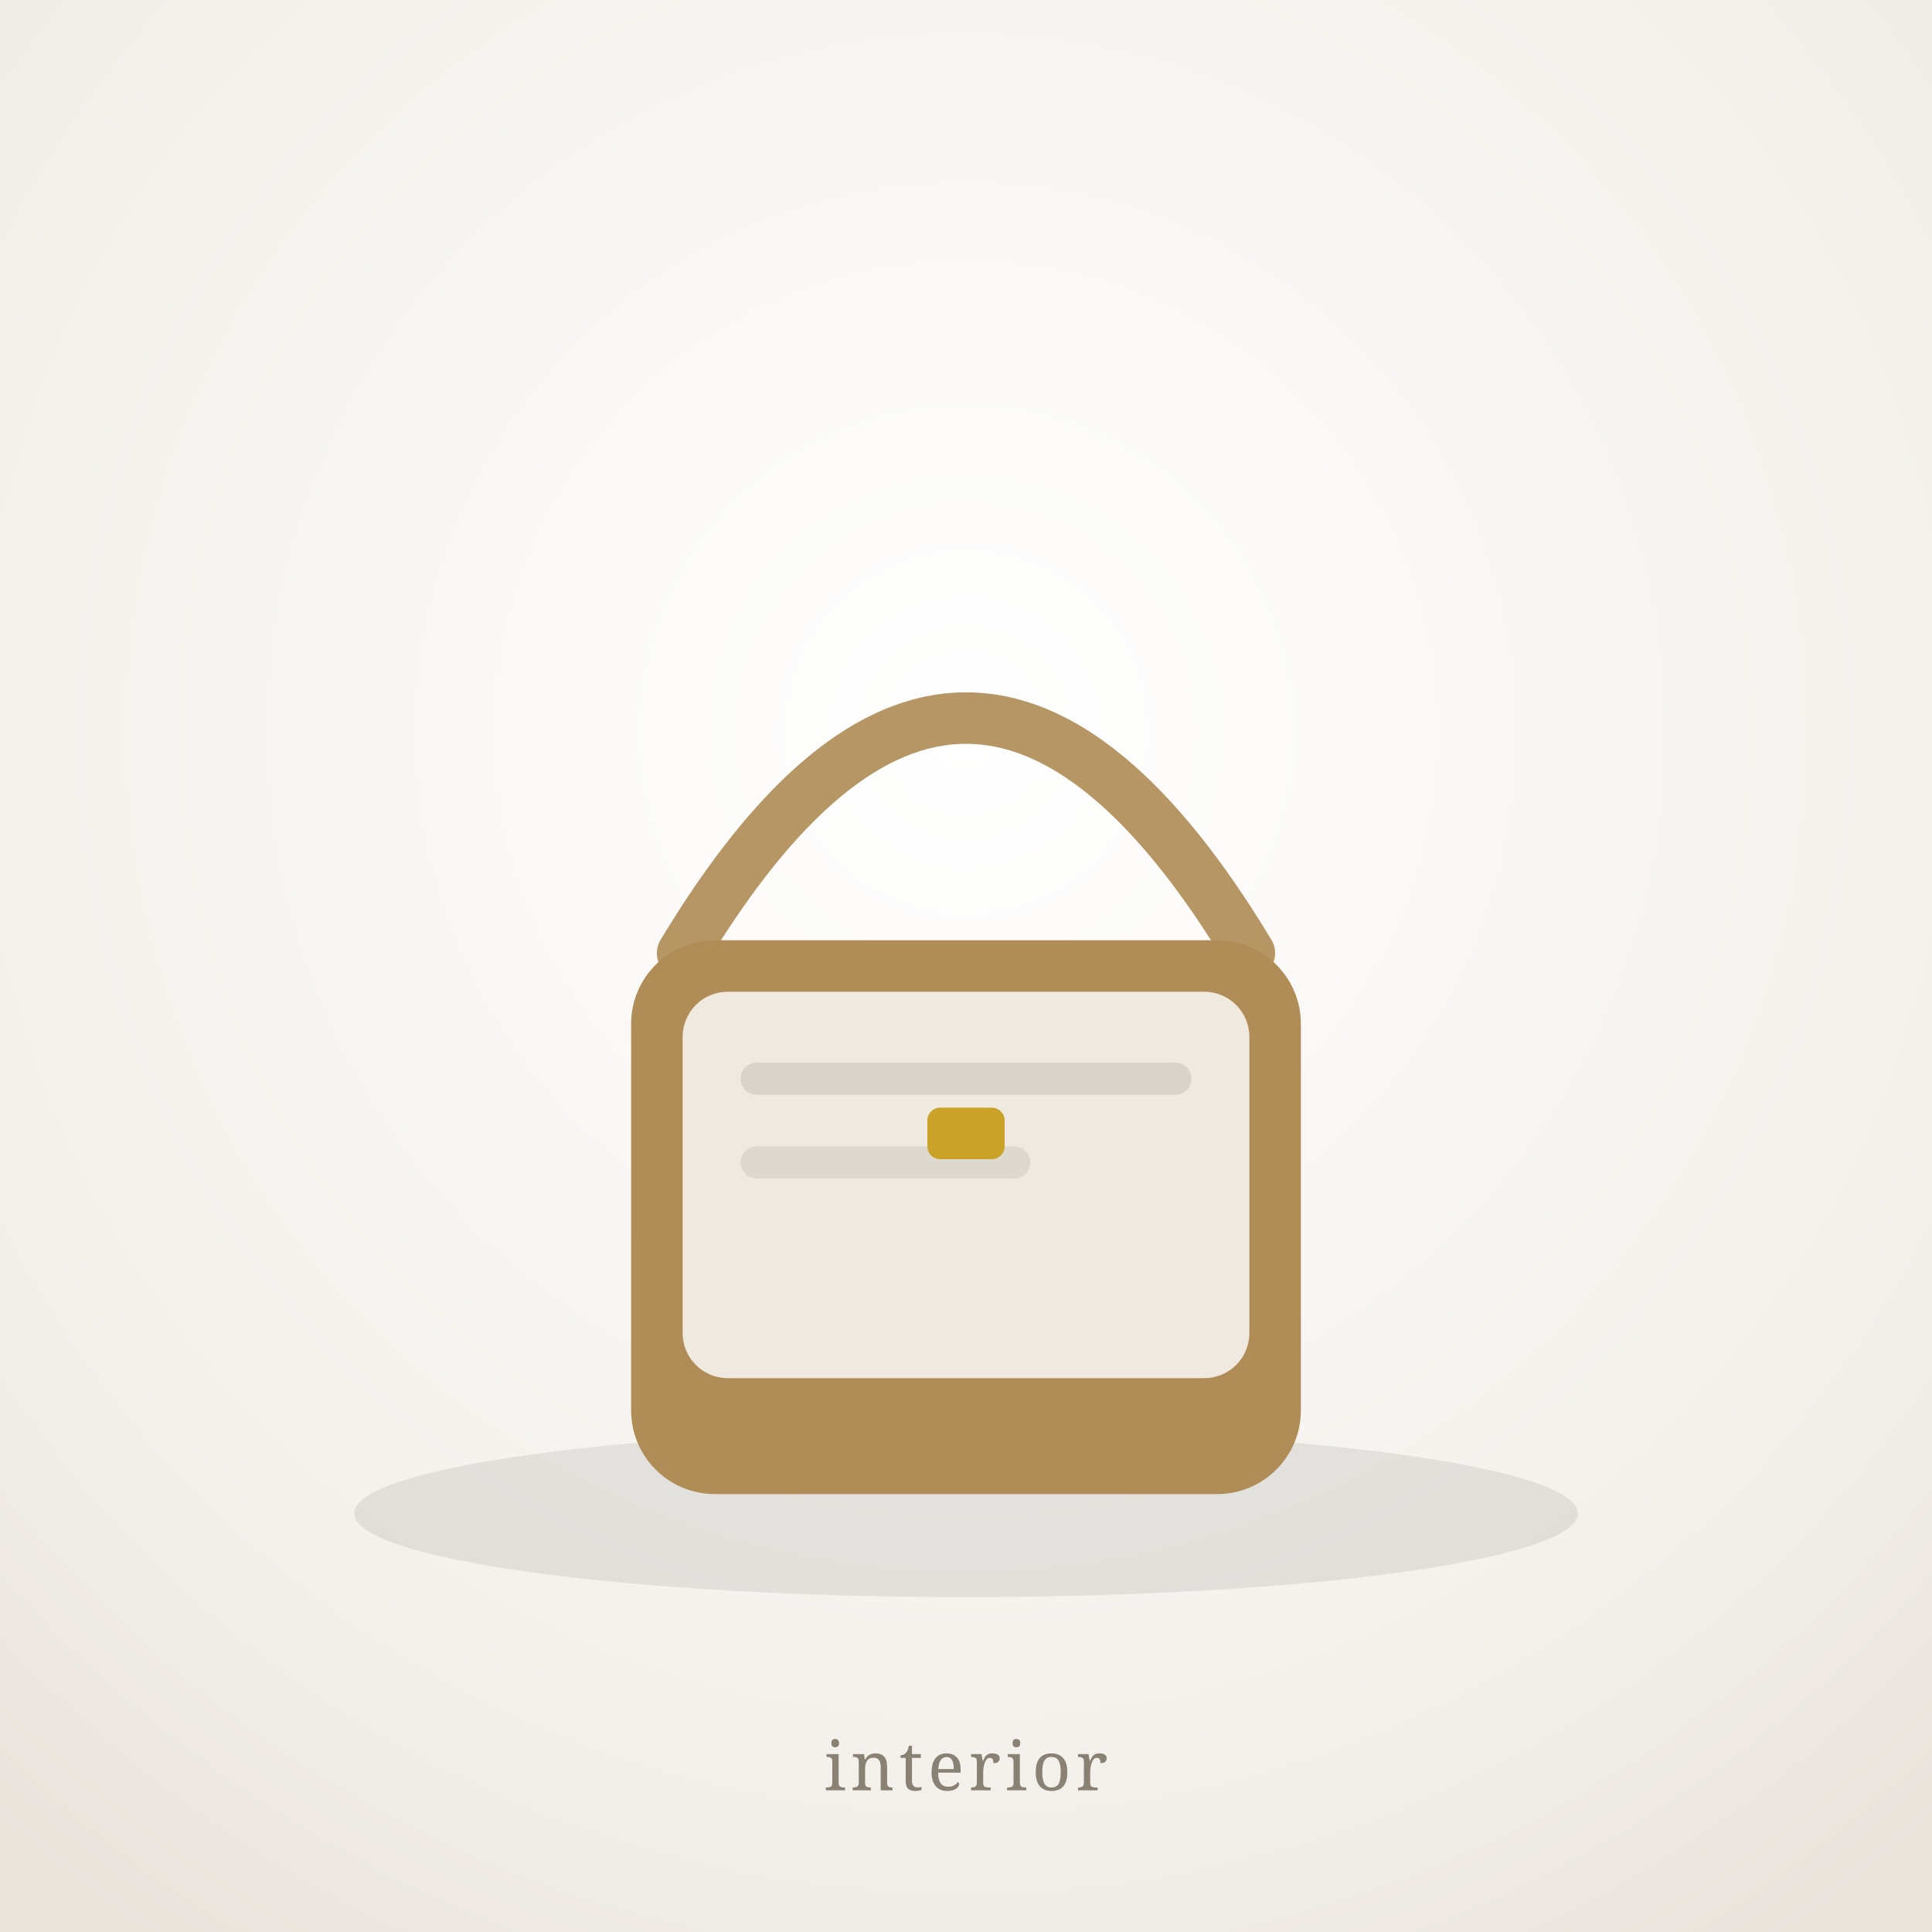
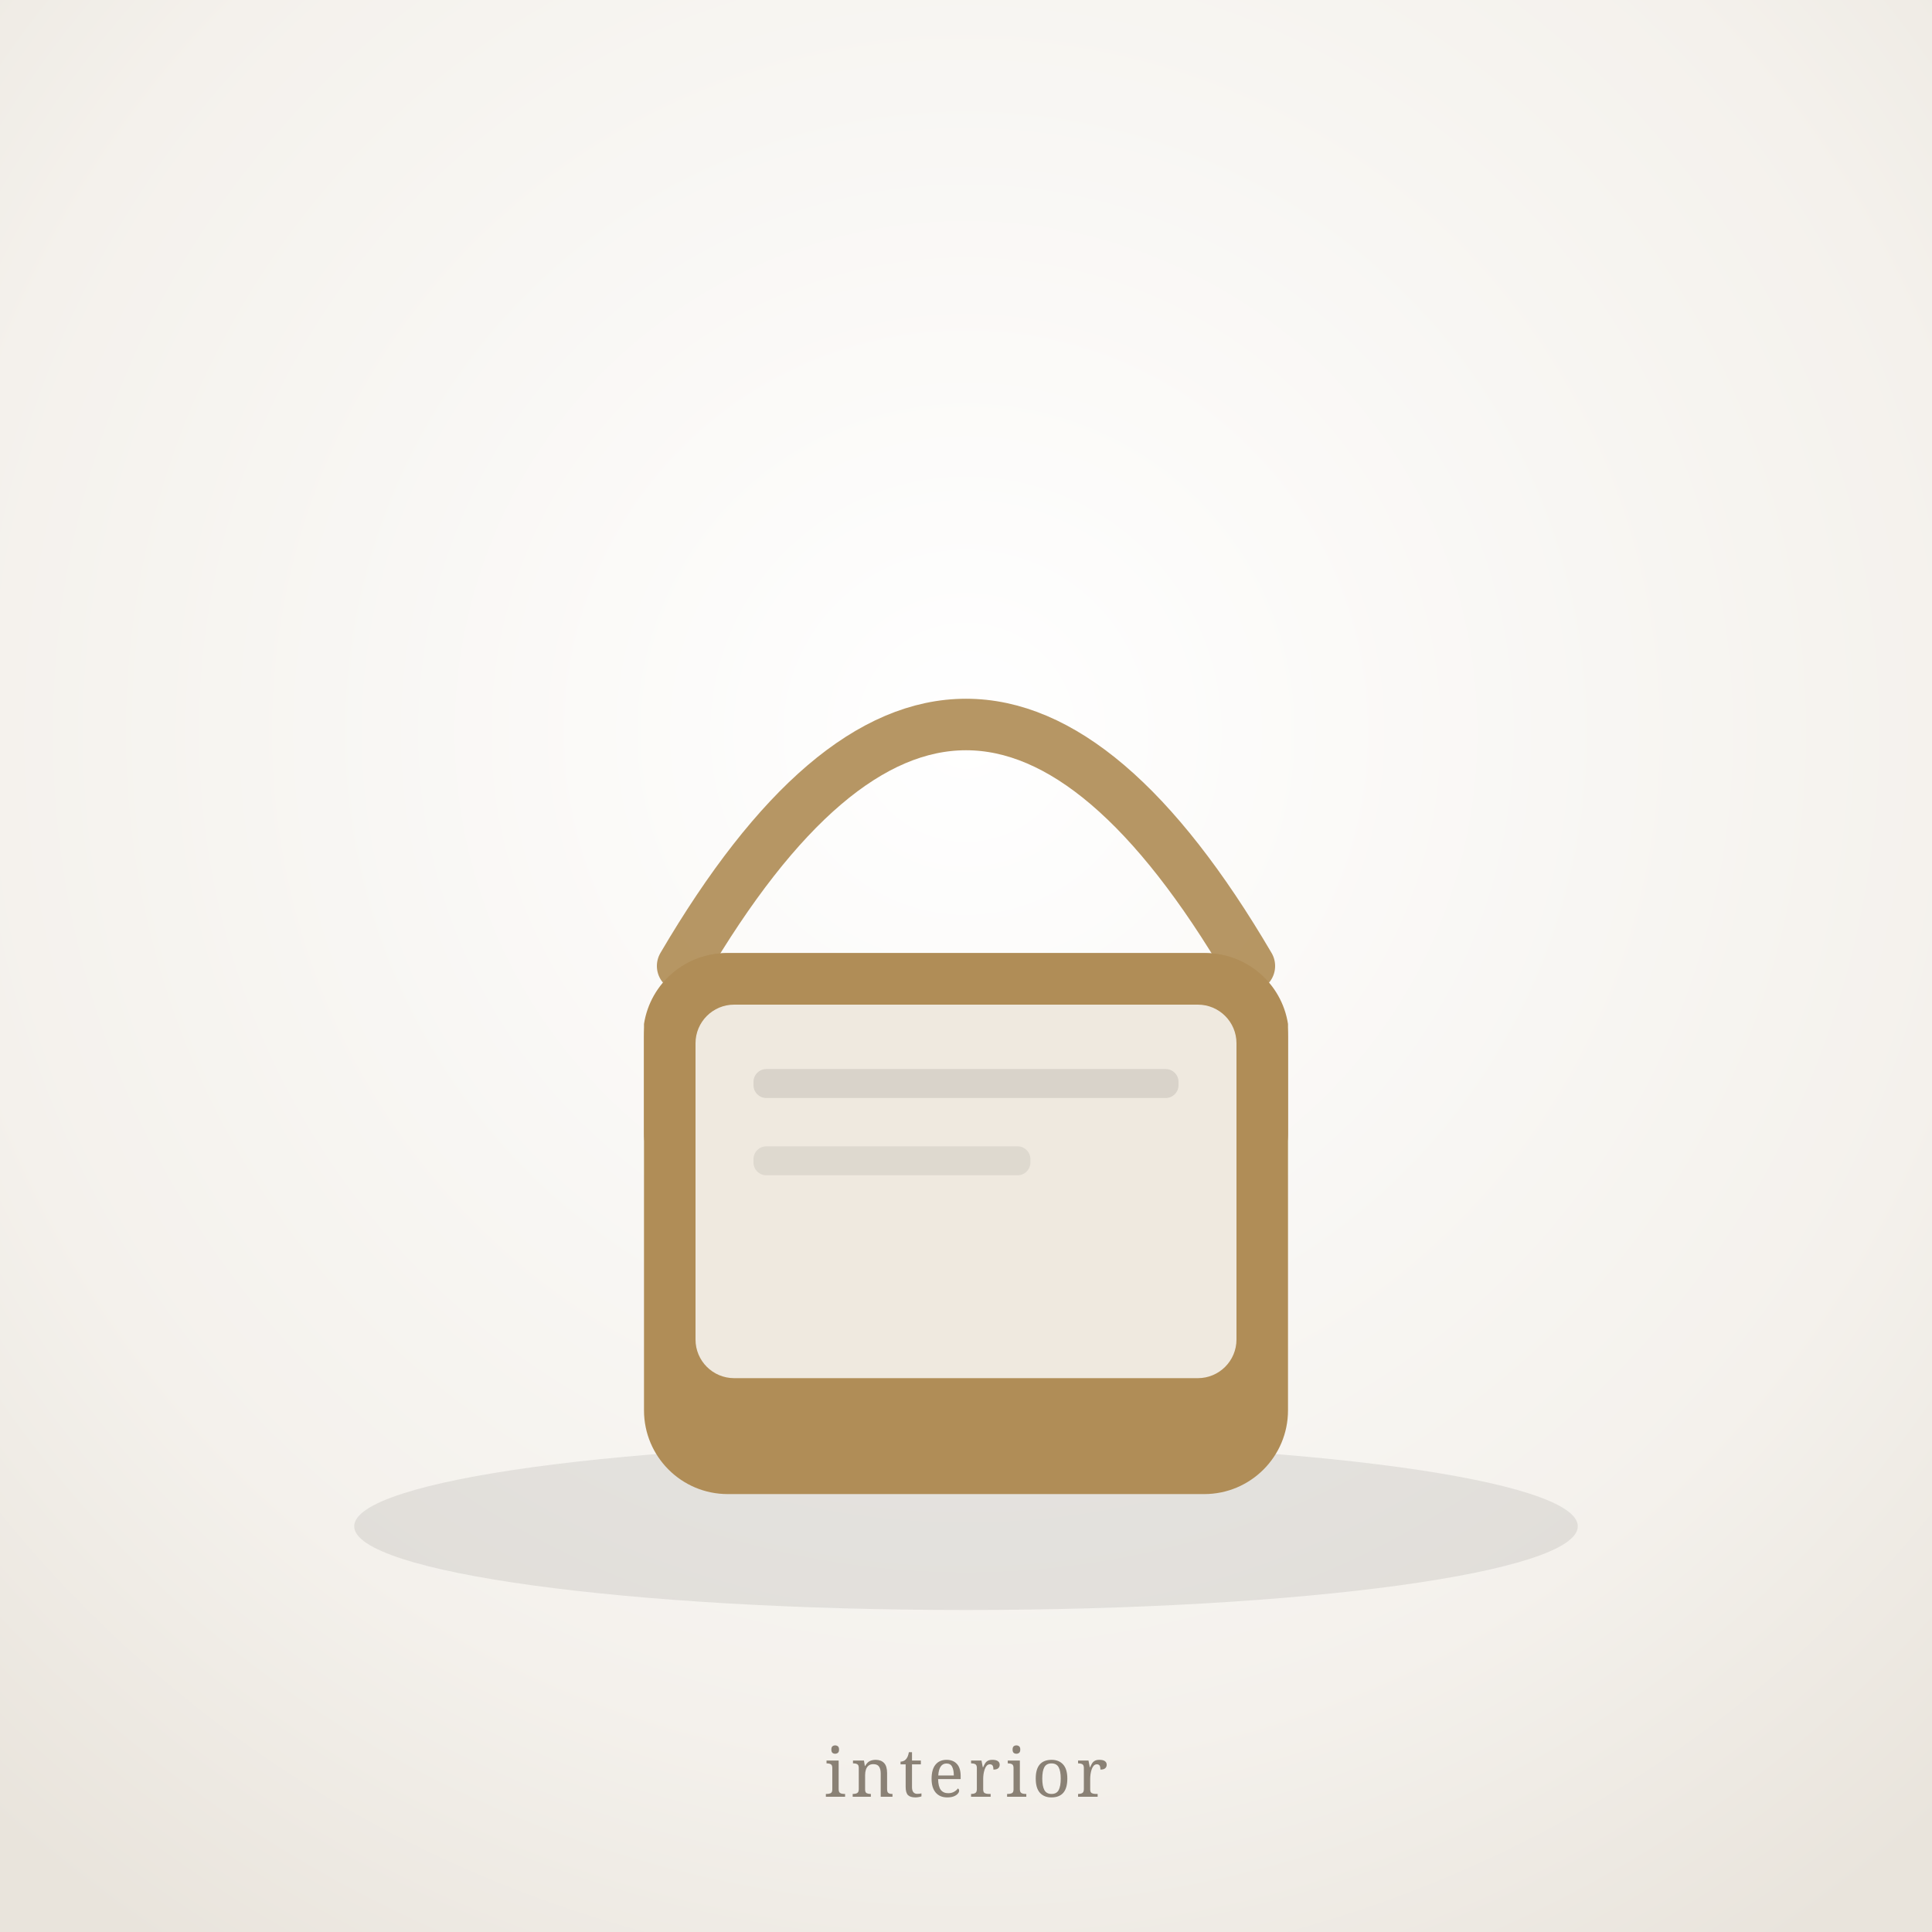
<svg xmlns="http://www.w3.org/2000/svg" viewBox="0 0 600 600" role="img" aria-label="interior">
  <defs>
-     <radialGradient id="sweep" cx="50%" cy="38%" r="75%">
+     <radialGradient id="s" cx="50%" cy="38%" r="75%">
      <stop offset="0%" stop-color="#ffffff" />
      <stop offset="70%" stop-color="#f4f1ec" />
      <stop offset="100%" stop-color="#e9e4dc" />
    </radialGradient>
  </defs>
-   <rect width="600" height="600" fill="url(#sweep)" />
-   <ellipse cx="300" cy="470" rx="190" ry="26" fill="#000000" opacity="0.08" />
-   <path d="M212,296 Q300,150 388,296" fill="none" stroke="#B08D57" stroke-width="16" stroke-linecap="round" opacity="0.92" />
-   <rect x="196" y="292" width="208" height="172" rx="26" fill="#B08D57" stroke="none" stroke-width="0" />
-   <rect x="212" y="308" width="176" height="120" rx="14" fill="#efe9df" />
-   <rect x="230" y="330" width="140" height="10" rx="5" fill="#00000018" />
-   <rect x="230" y="356" width="90" height="10" rx="5" fill="#00000012" />
-   <rect x="288" y="344" width="24" height="16" rx="4" fill="#c9a227" />
-   <text x="300" y="556" text-anchor="middle" font-family="Georgia, serif" font-size="21" fill="#8a8175" letter-spacing="1.5">interior</text>
+   <rect width="600" height="600" fill="url(#s)" />
+   <ellipse cx="300" cy="474" rx="190" ry="26" fill="#000000" opacity="0.08" />
+   <path d="M212,300 Q300,150 388,300" fill="none" stroke="#B08D57" stroke-width="16" stroke-linecap="round" opacity="0.92" />
+   <rect x="200" y="296" width="200" height="168" rx="26" fill="#B08D57" stroke="none" stroke-width="0" />
+   <path d="M200,322 v-4 a26,26 0 0 1 26,-22 h148 a26,26 0 0 1 26,22 v34 a18,18 0 0 1 -18,18 h-164 a18,18 0 0 1 -18,-18 z" fill="#B08D57" stroke="none" stroke-width="0" />
+   <rect x="288" y="346" width="24" height="16" rx="4" fill="#c9a227" />
+   <rect x="216" y="312" width="168" height="116" rx="12" fill="#efe9df" />
+   <rect x="234" y="332" width="132" height="9" rx="4" fill="#00000018" />
+   <rect x="234" y="356" width="86" height="9" rx="4" fill="#00000012" />
+   <text x="300" y="558" text-anchor="middle" font-family="Georgia, serif" font-size="21" fill="#8a8175" letter-spacing="1.5">interior</text>
</svg>
